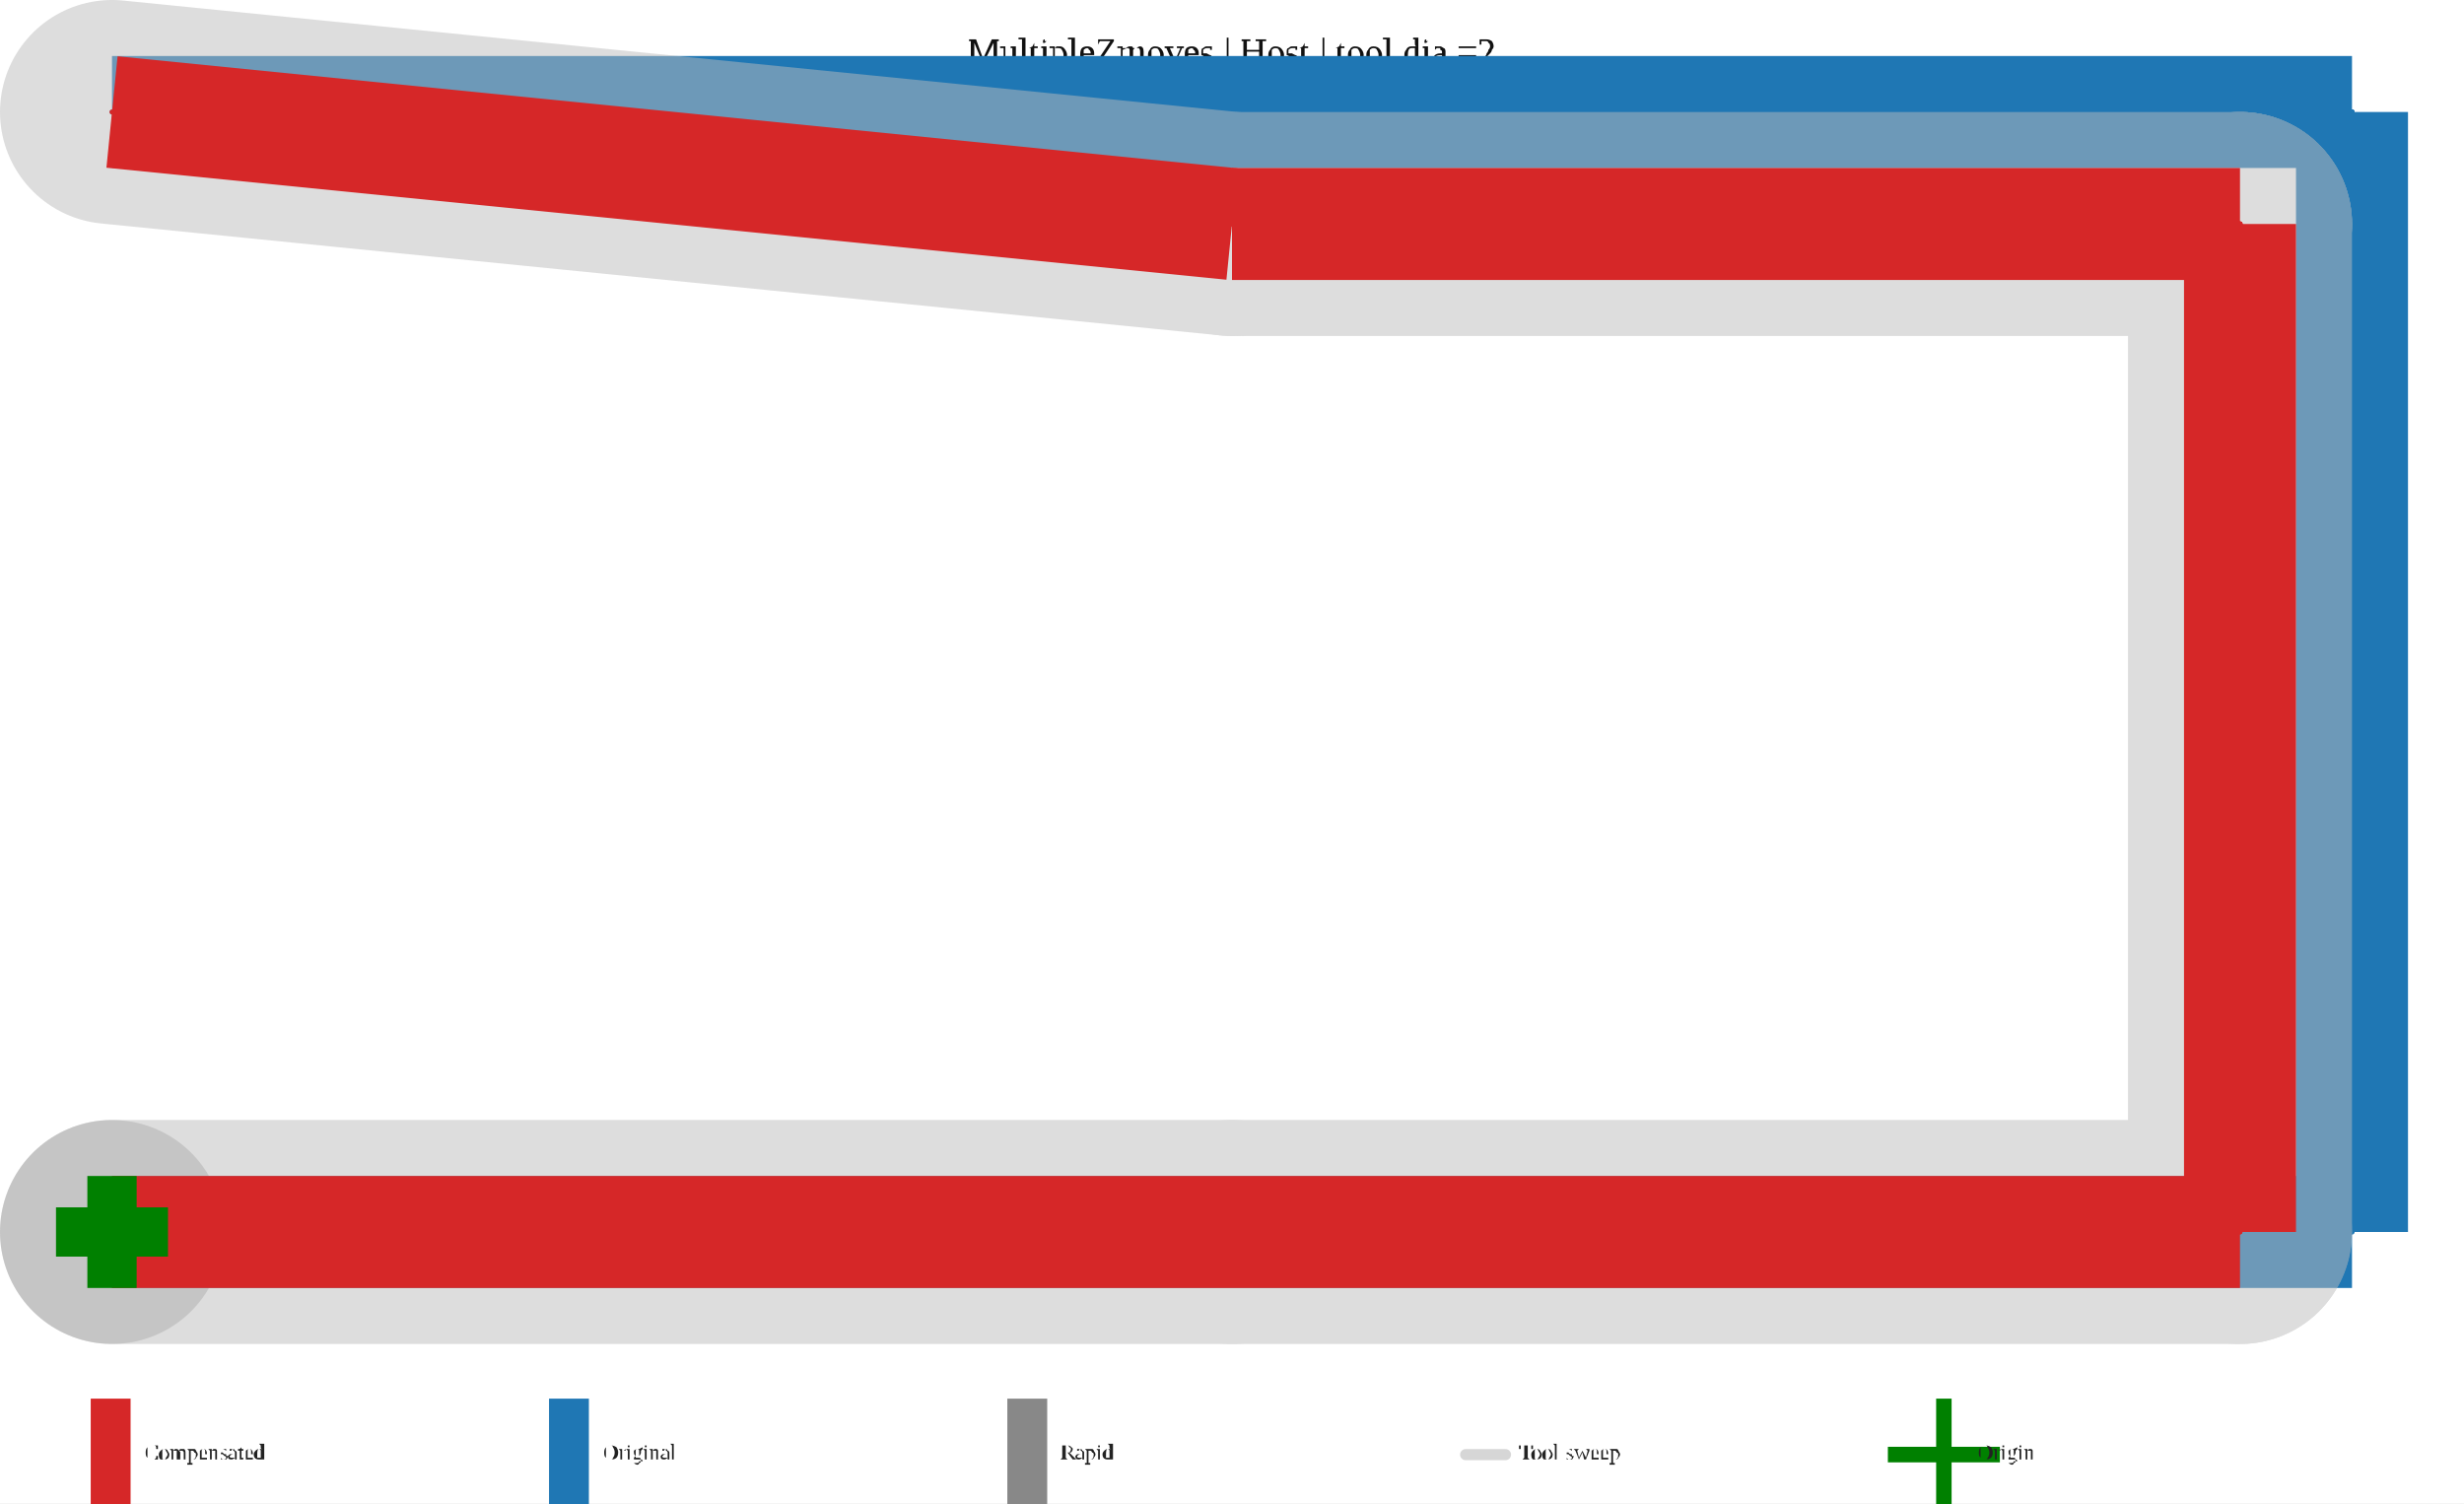
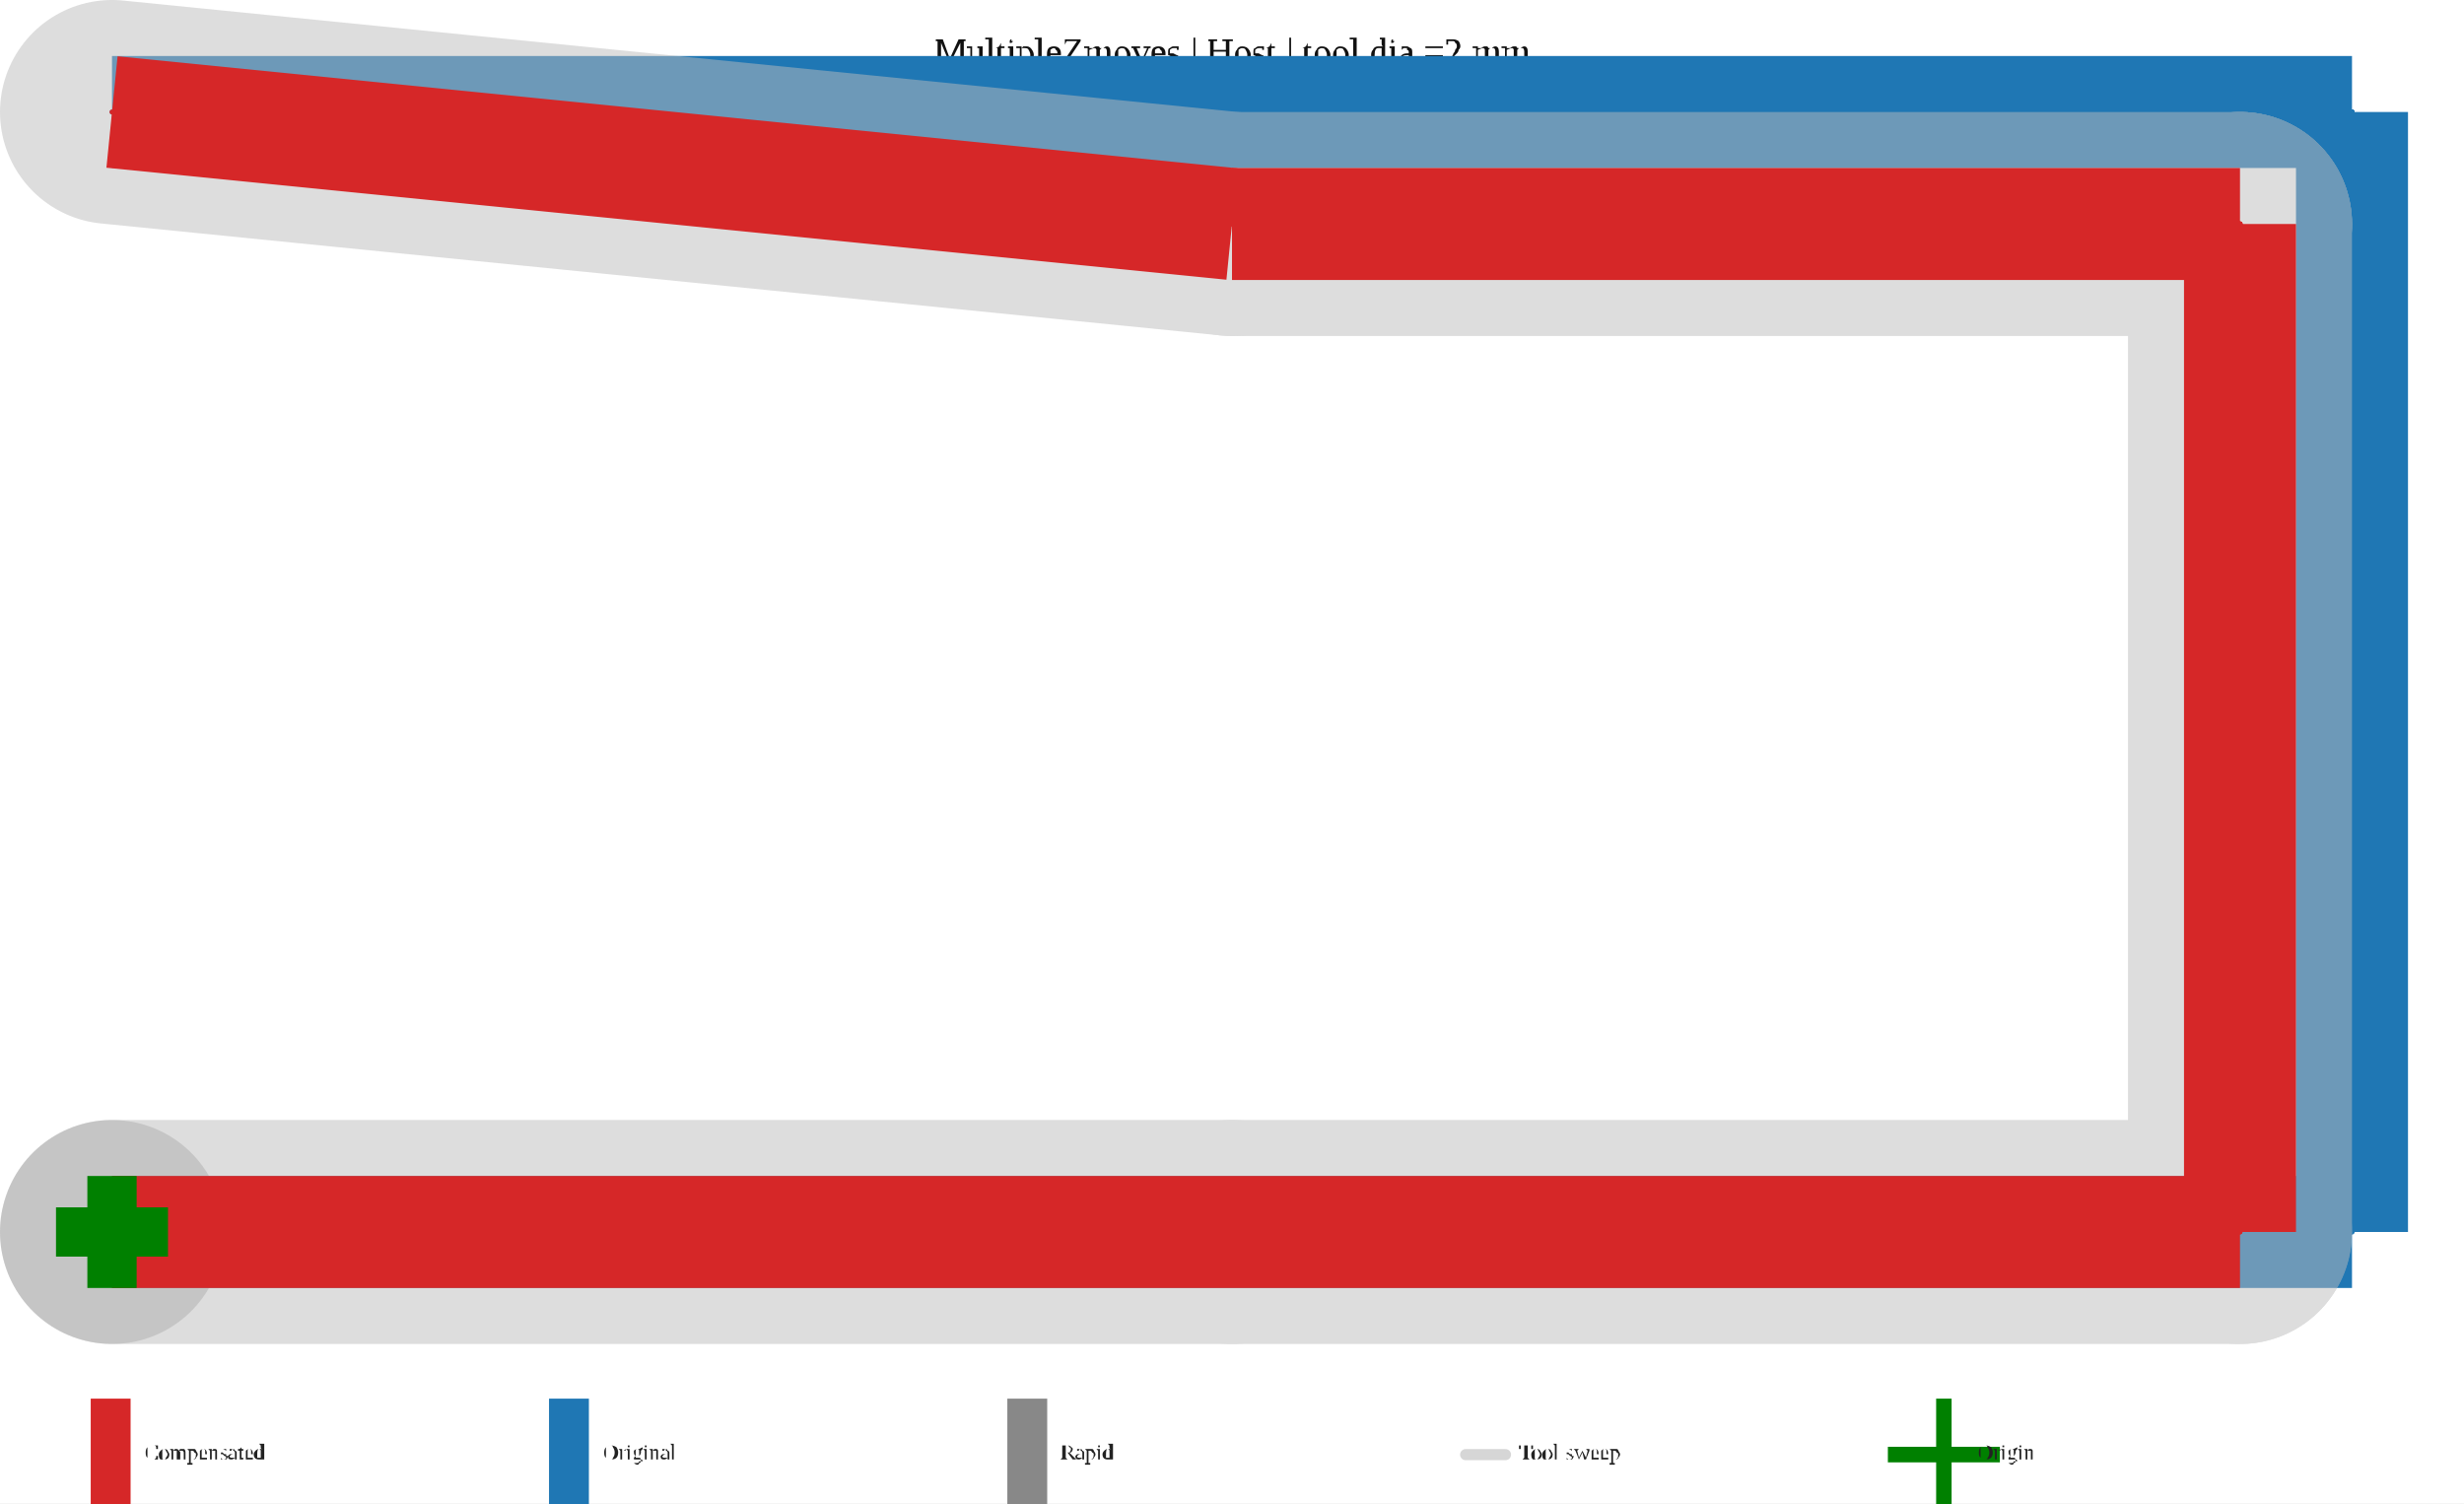
<svg xmlns="http://www.w3.org/2000/svg" viewBox="-1 -1 22 13.423">
  <rect x="-1" y="-1" width="22" height="13.423" fill="white" />
-   <text x="10" y="-0.505" fill="#111111" font-size="0.33" text-anchor="middle" dominant-baseline="middle">MultipleZmoves  |  Host  |  tool dia.=2</text>
+   <text x="10" y="-0.505" fill="#111111" font-size="0.33" text-anchor="middle" dominant-baseline="middle">MultipleZmoves  |  Host  |  tool dia.=2 mm</text>
  <line x1="-0.19" y1="11.988" x2="0.166" y2="11.988" stroke="#d62728" stroke-width="1" vector-effect="non-scaling-stroke" />
  <text x="0.285" y="11.988" fill="#222222" font-size="0.198" dominant-baseline="middle">Compensated</text>
  <line x1="3.902" y1="11.988" x2="4.258" y2="11.988" stroke="#1f77b4" stroke-width="1" vector-effect="non-scaling-stroke" />
  <text x="4.377" y="11.988" fill="#222222" font-size="0.198" dominant-baseline="middle">Original</text>
  <line x1="7.994" y1="11.988" x2="8.35" y2="11.988" stroke="#888888" stroke-width="1" stroke-dasharray="4,4" vector-effect="non-scaling-stroke" />
  <text x="8.469" y="11.988" fill="#222222" font-size="0.198" dominant-baseline="middle">Rapid</text>
  <line x1="12.086" y1="11.988" x2="12.442" y2="11.988" stroke="#bbbbbb" stroke-width="0.099" stroke-opacity="0.6" stroke-linecap="round" />
  <text x="12.561" y="11.988" fill="#222222" font-size="0.198" dominant-baseline="middle">Tool sweep</text>
  <g stroke="#008000" stroke-width="1">
    <line vector-effect="non-scaling-stroke" x1="16.287" y1="11.988" x2="16.425" y2="11.988" />
    <line vector-effect="non-scaling-stroke" x1="16.356" y1="11.918" x2="16.356" y2="12.057" />
  </g>
  <text x="16.653" y="11.988" fill="#222222" font-size="0.198" dominant-baseline="middle">Origin</text>
  <polyline fill="none" vector-effect="non-scaling-stroke" stroke="#888888" stroke-width="1" stroke-dasharray="4,4" points="0,10 0,10 " />
  <circle cx="0" cy="10" r="0.022" fill="#1f77b4" />
  <circle cx="0" cy="10" r="0.022" fill="#1f77b4" />
  <polyline fill="none" vector-effect="non-scaling-stroke" stroke="#1f77b4" stroke-width="1" points="0,10 10,10 " />
  <circle cx="0" cy="10" r="0.022" fill="#1f77b4" />
  <circle cx="10" cy="10" r="0.022" fill="#1f77b4" />
  <polyline fill="none" vector-effect="non-scaling-stroke" stroke="#1f77b4" stroke-width="1" points="10,10 20,10 " />
  <circle cx="10" cy="10" r="0.022" fill="#1f77b4" />
  <circle cx="20" cy="10" r="0.022" fill="#1f77b4" />
  <polyline fill="none" vector-effect="non-scaling-stroke" stroke="#1f77b4" stroke-width="1" points="20,10 20,0 " />
  <circle cx="20" cy="10" r="0.022" fill="#1f77b4" />
  <circle cx="20" cy="0" r="0.022" fill="#1f77b4" />
  <polyline fill="none" vector-effect="non-scaling-stroke" stroke="#1f77b4" stroke-width="1" points="20,0 20,0 " />
  <circle cx="20" cy="0" r="0.022" fill="#1f77b4" />
  <circle cx="20" cy="0" r="0.022" fill="#1f77b4" />
  <polyline fill="none" vector-effect="non-scaling-stroke" stroke="#1f77b4" stroke-width="1" points="20,0 20,0 " />
  <circle cx="20" cy="0" r="0.022" fill="#1f77b4" />
  <circle cx="20" cy="0" r="0.022" fill="#1f77b4" />
  <polyline fill="none" vector-effect="non-scaling-stroke" stroke="#1f77b4" stroke-width="1" points="20,0 20,0 " />
  <circle cx="20" cy="0" r="0.022" fill="#1f77b4" />
  <circle cx="20" cy="0" r="0.022" fill="#1f77b4" />
  <polyline fill="none" vector-effect="non-scaling-stroke" stroke="#1f77b4" stroke-width="1" points="20,0 10,0 " />
  <circle cx="20" cy="0" r="0.022" fill="#1f77b4" />
  <circle cx="10" cy="0" r="0.022" fill="#1f77b4" />
  <polyline fill="none" vector-effect="non-scaling-stroke" stroke="#1f77b4" stroke-width="1" points="10,0 0,0 " />
  <circle cx="10" cy="0" r="0.022" fill="#1f77b4" />
  <circle cx="0" cy="0" r="0.022" fill="#1f77b4" />
  <g opacity="0.5">
    <polyline fill="none" stroke="#bbbbbb" stroke-width="2" stroke-linecap="round" stroke-linejoin="round" points="0,10 10,10 " />
    <polyline fill="none" stroke="#bbbbbb" stroke-width="2" stroke-linecap="round" stroke-linejoin="round" points="10,10 19,10 " />
    <polyline fill="none" stroke="#bbbbbb" stroke-width="2" stroke-linecap="round" stroke-linejoin="round" points="19,10 19,1 " />
    <polyline fill="none" stroke="#bbbbbb" stroke-width="2" stroke-linecap="round" stroke-linejoin="round" points="19,1 19,1 " />
    <polyline fill="none" stroke="#bbbbbb" stroke-width="2" stroke-linecap="round" stroke-linejoin="round" points="19,1 19,1 " />
    <polyline fill="none" stroke="#bbbbbb" stroke-width="2" stroke-linecap="round" stroke-linejoin="round" points="19,1 19,1 " />
    <polyline fill="none" stroke="#bbbbbb" stroke-width="2" stroke-linecap="round" stroke-linejoin="round" points="19,1 10,1 " />
    <polyline fill="none" stroke="#bbbbbb" stroke-width="2" stroke-linecap="round" stroke-linejoin="round" points="10,1 0,0 " />
  </g>
  <g opacity="0.35">
    <polyline fill="none" stroke="#999999" stroke-width="2" stroke-linecap="round" stroke-linejoin="round" points="0,10 0,10 " />
  </g>
  <polyline fill="none" vector-effect="non-scaling-stroke" stroke="#888888" stroke-width="1" stroke-dasharray="4,4" points="0,10 0,10 " />
  <circle cx="0" cy="10" r="0.022" fill="#d62728" />
  <circle cx="0" cy="10" r="0.022" fill="#d62728" />
  <polyline fill="none" vector-effect="non-scaling-stroke" stroke="#d62728" stroke-width="1" points="0,10 10,10 " />
  <circle cx="0" cy="10" r="0.022" fill="#d62728" />
  <circle cx="10" cy="10" r="0.022" fill="#d62728" />
  <polyline fill="none" vector-effect="non-scaling-stroke" stroke="#d62728" stroke-width="1" points="10,10 19,10 " />
  <circle cx="10" cy="10" r="0.022" fill="#d62728" />
  <circle cx="19" cy="10" r="0.022" fill="#d62728" />
  <polyline fill="none" vector-effect="non-scaling-stroke" stroke="#d62728" stroke-width="1" points="19,10 19,1 " />
  <circle cx="19" cy="10" r="0.022" fill="#d62728" />
  <circle cx="19" cy="1" r="0.022" fill="#d62728" />
  <polyline fill="none" vector-effect="non-scaling-stroke" stroke="#d62728" stroke-width="1" points="19,1 19,1 " />
  <circle cx="19" cy="1" r="0.022" fill="#d62728" />
  <circle cx="19" cy="1" r="0.022" fill="#d62728" />
  <polyline fill="none" vector-effect="non-scaling-stroke" stroke="#d62728" stroke-width="1" points="19,1 19,1 " />
  <circle cx="19" cy="1" r="0.022" fill="#d62728" />
  <circle cx="19" cy="1" r="0.022" fill="#d62728" />
  <polyline fill="none" vector-effect="non-scaling-stroke" stroke="#d62728" stroke-width="1" points="19,1 19,1 " />
  <circle cx="19" cy="1" r="0.022" fill="#d62728" />
  <circle cx="19" cy="1" r="0.022" fill="#d62728" />
  <polyline fill="none" vector-effect="non-scaling-stroke" stroke="#d62728" stroke-width="1" points="19,1 10,1 " />
  <circle cx="19" cy="1" r="0.022" fill="#d62728" />
  <circle cx="10" cy="1" r="0.022" fill="#d62728" />
  <polyline fill="none" vector-effect="non-scaling-stroke" stroke="#d62728" stroke-width="1" points="10,1 0,0 " />
  <circle cx="10" cy="1" r="0.022" fill="#d62728" />
  <circle cx="0" cy="0" r="0.022" fill="#d62728" />
  <g stroke="#008000" stroke-width="1">
    <line vector-effect="non-scaling-stroke" x1="-0.22" y1="10" x2="0.22" y2="10" />
    <line vector-effect="non-scaling-stroke" x1="0" y1="9.78" x2="0" y2="10.22" />
  </g>
</svg>
